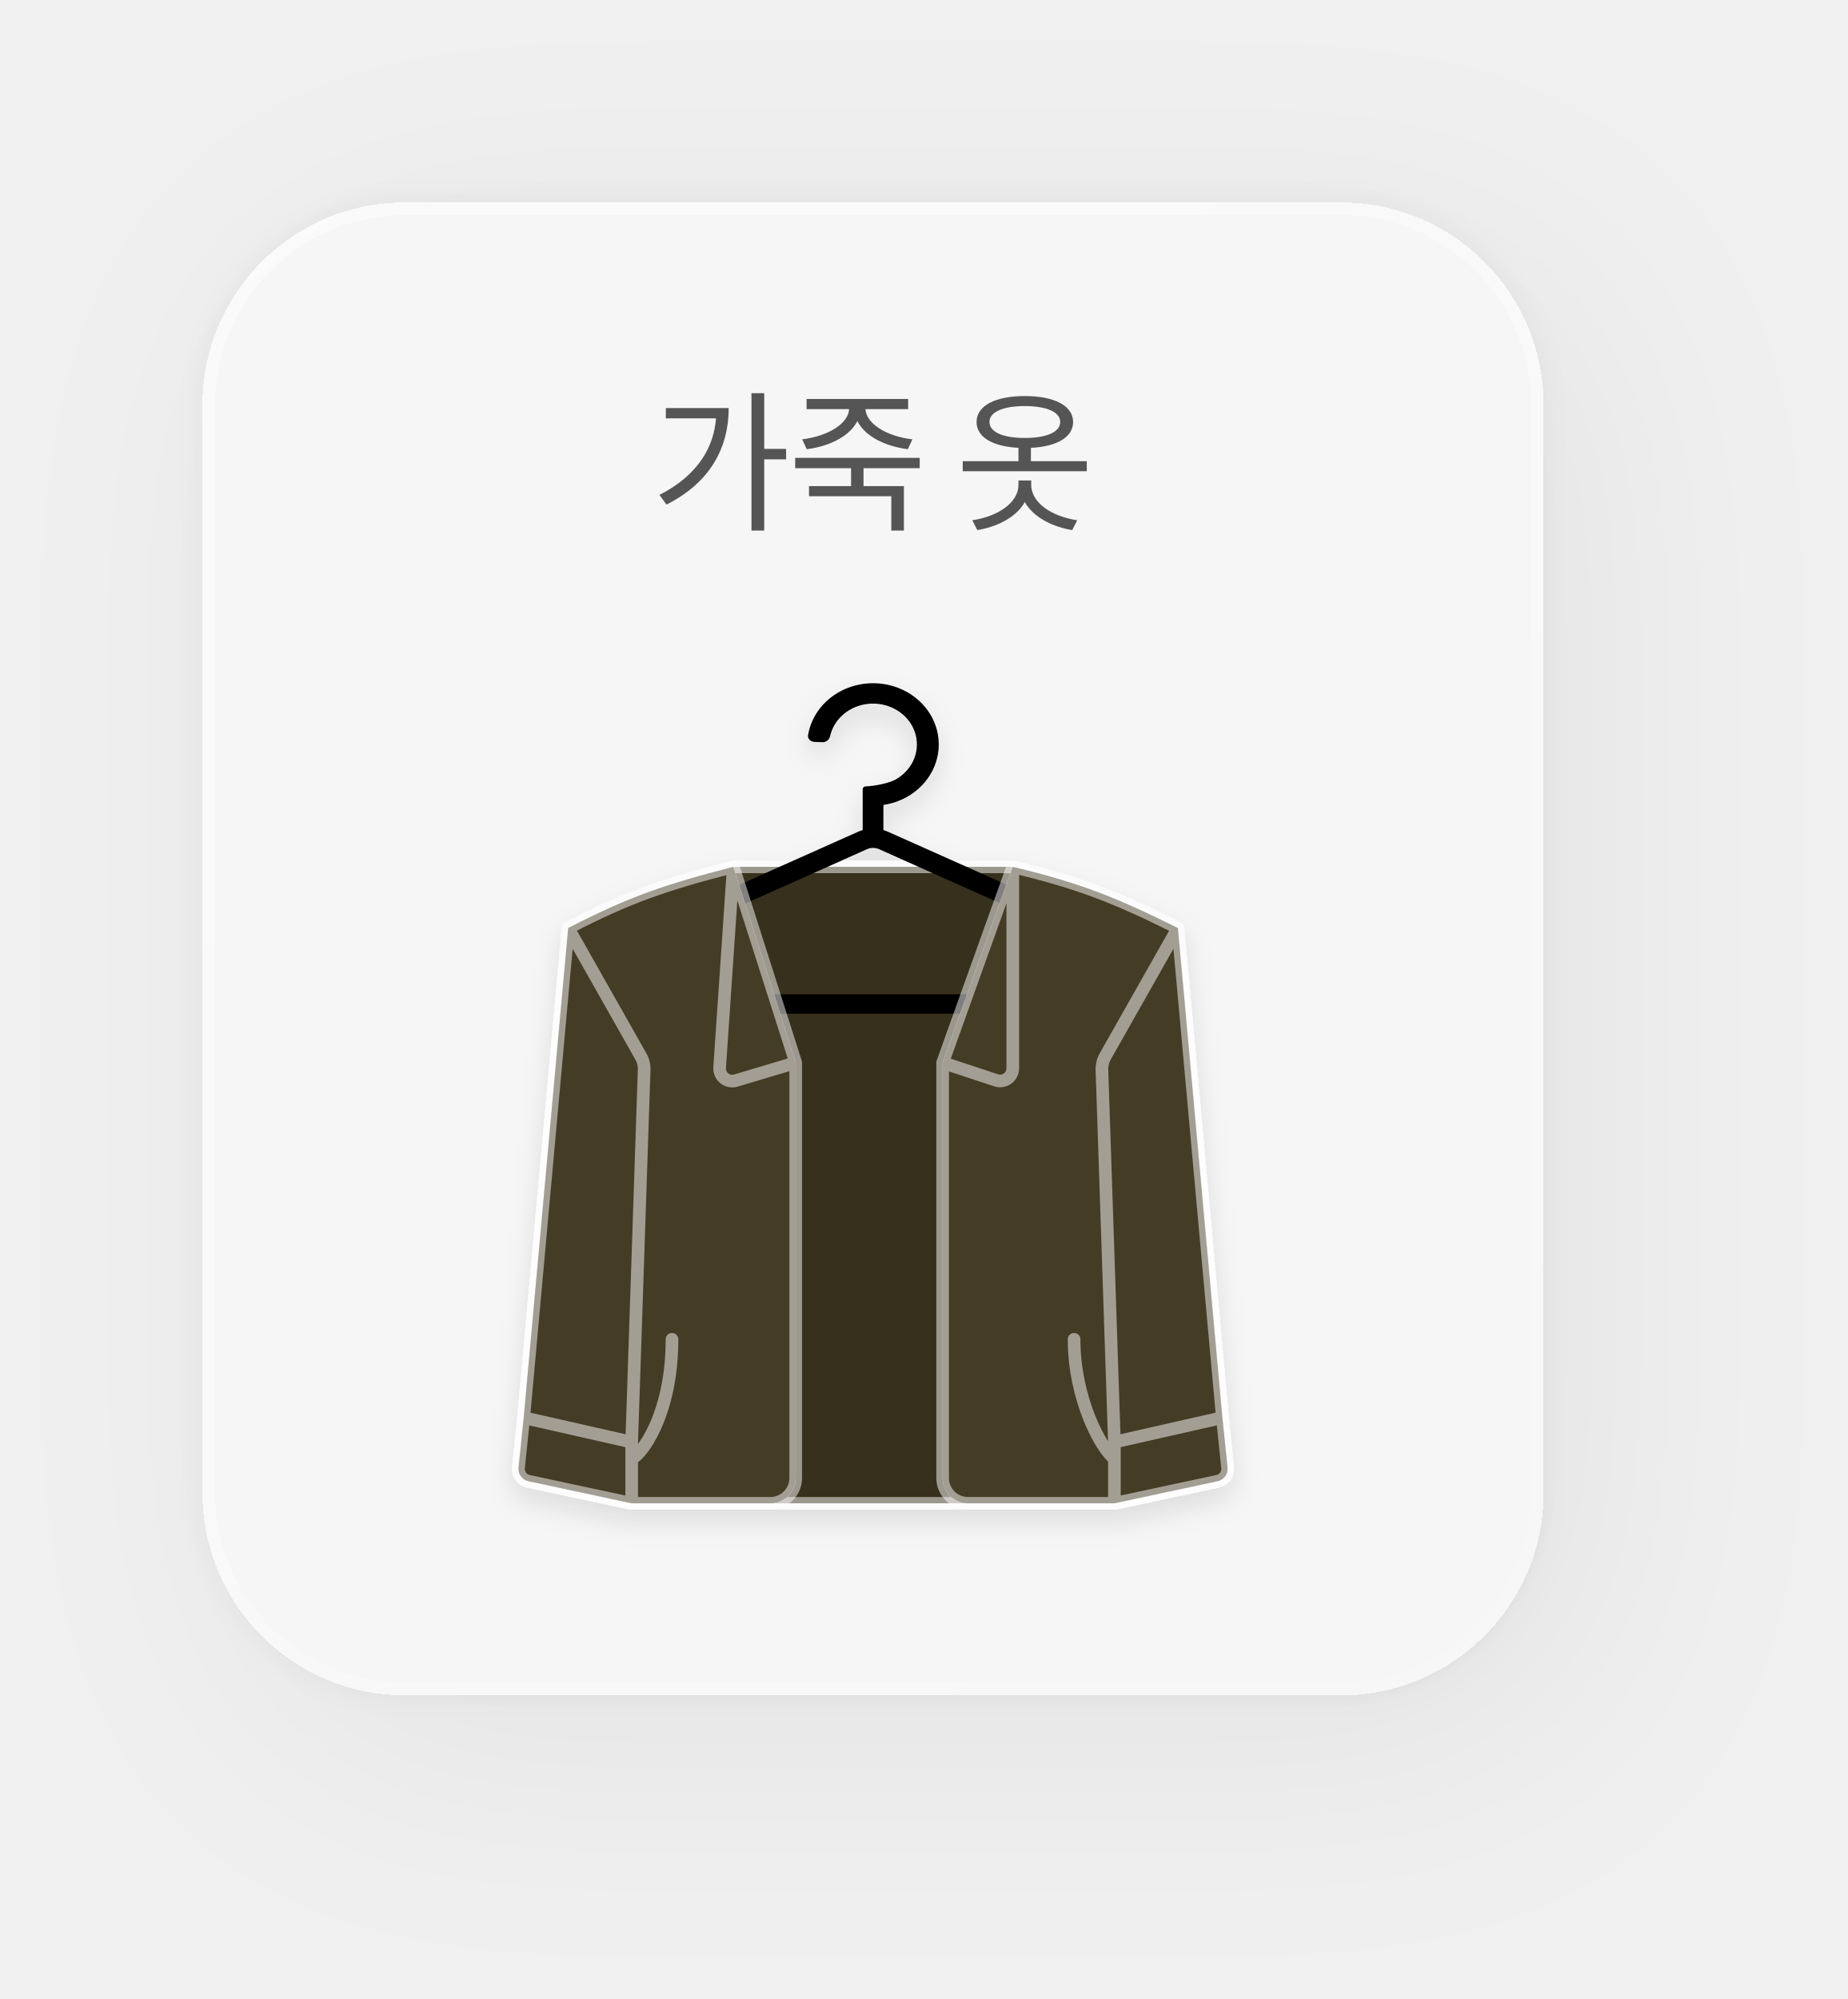
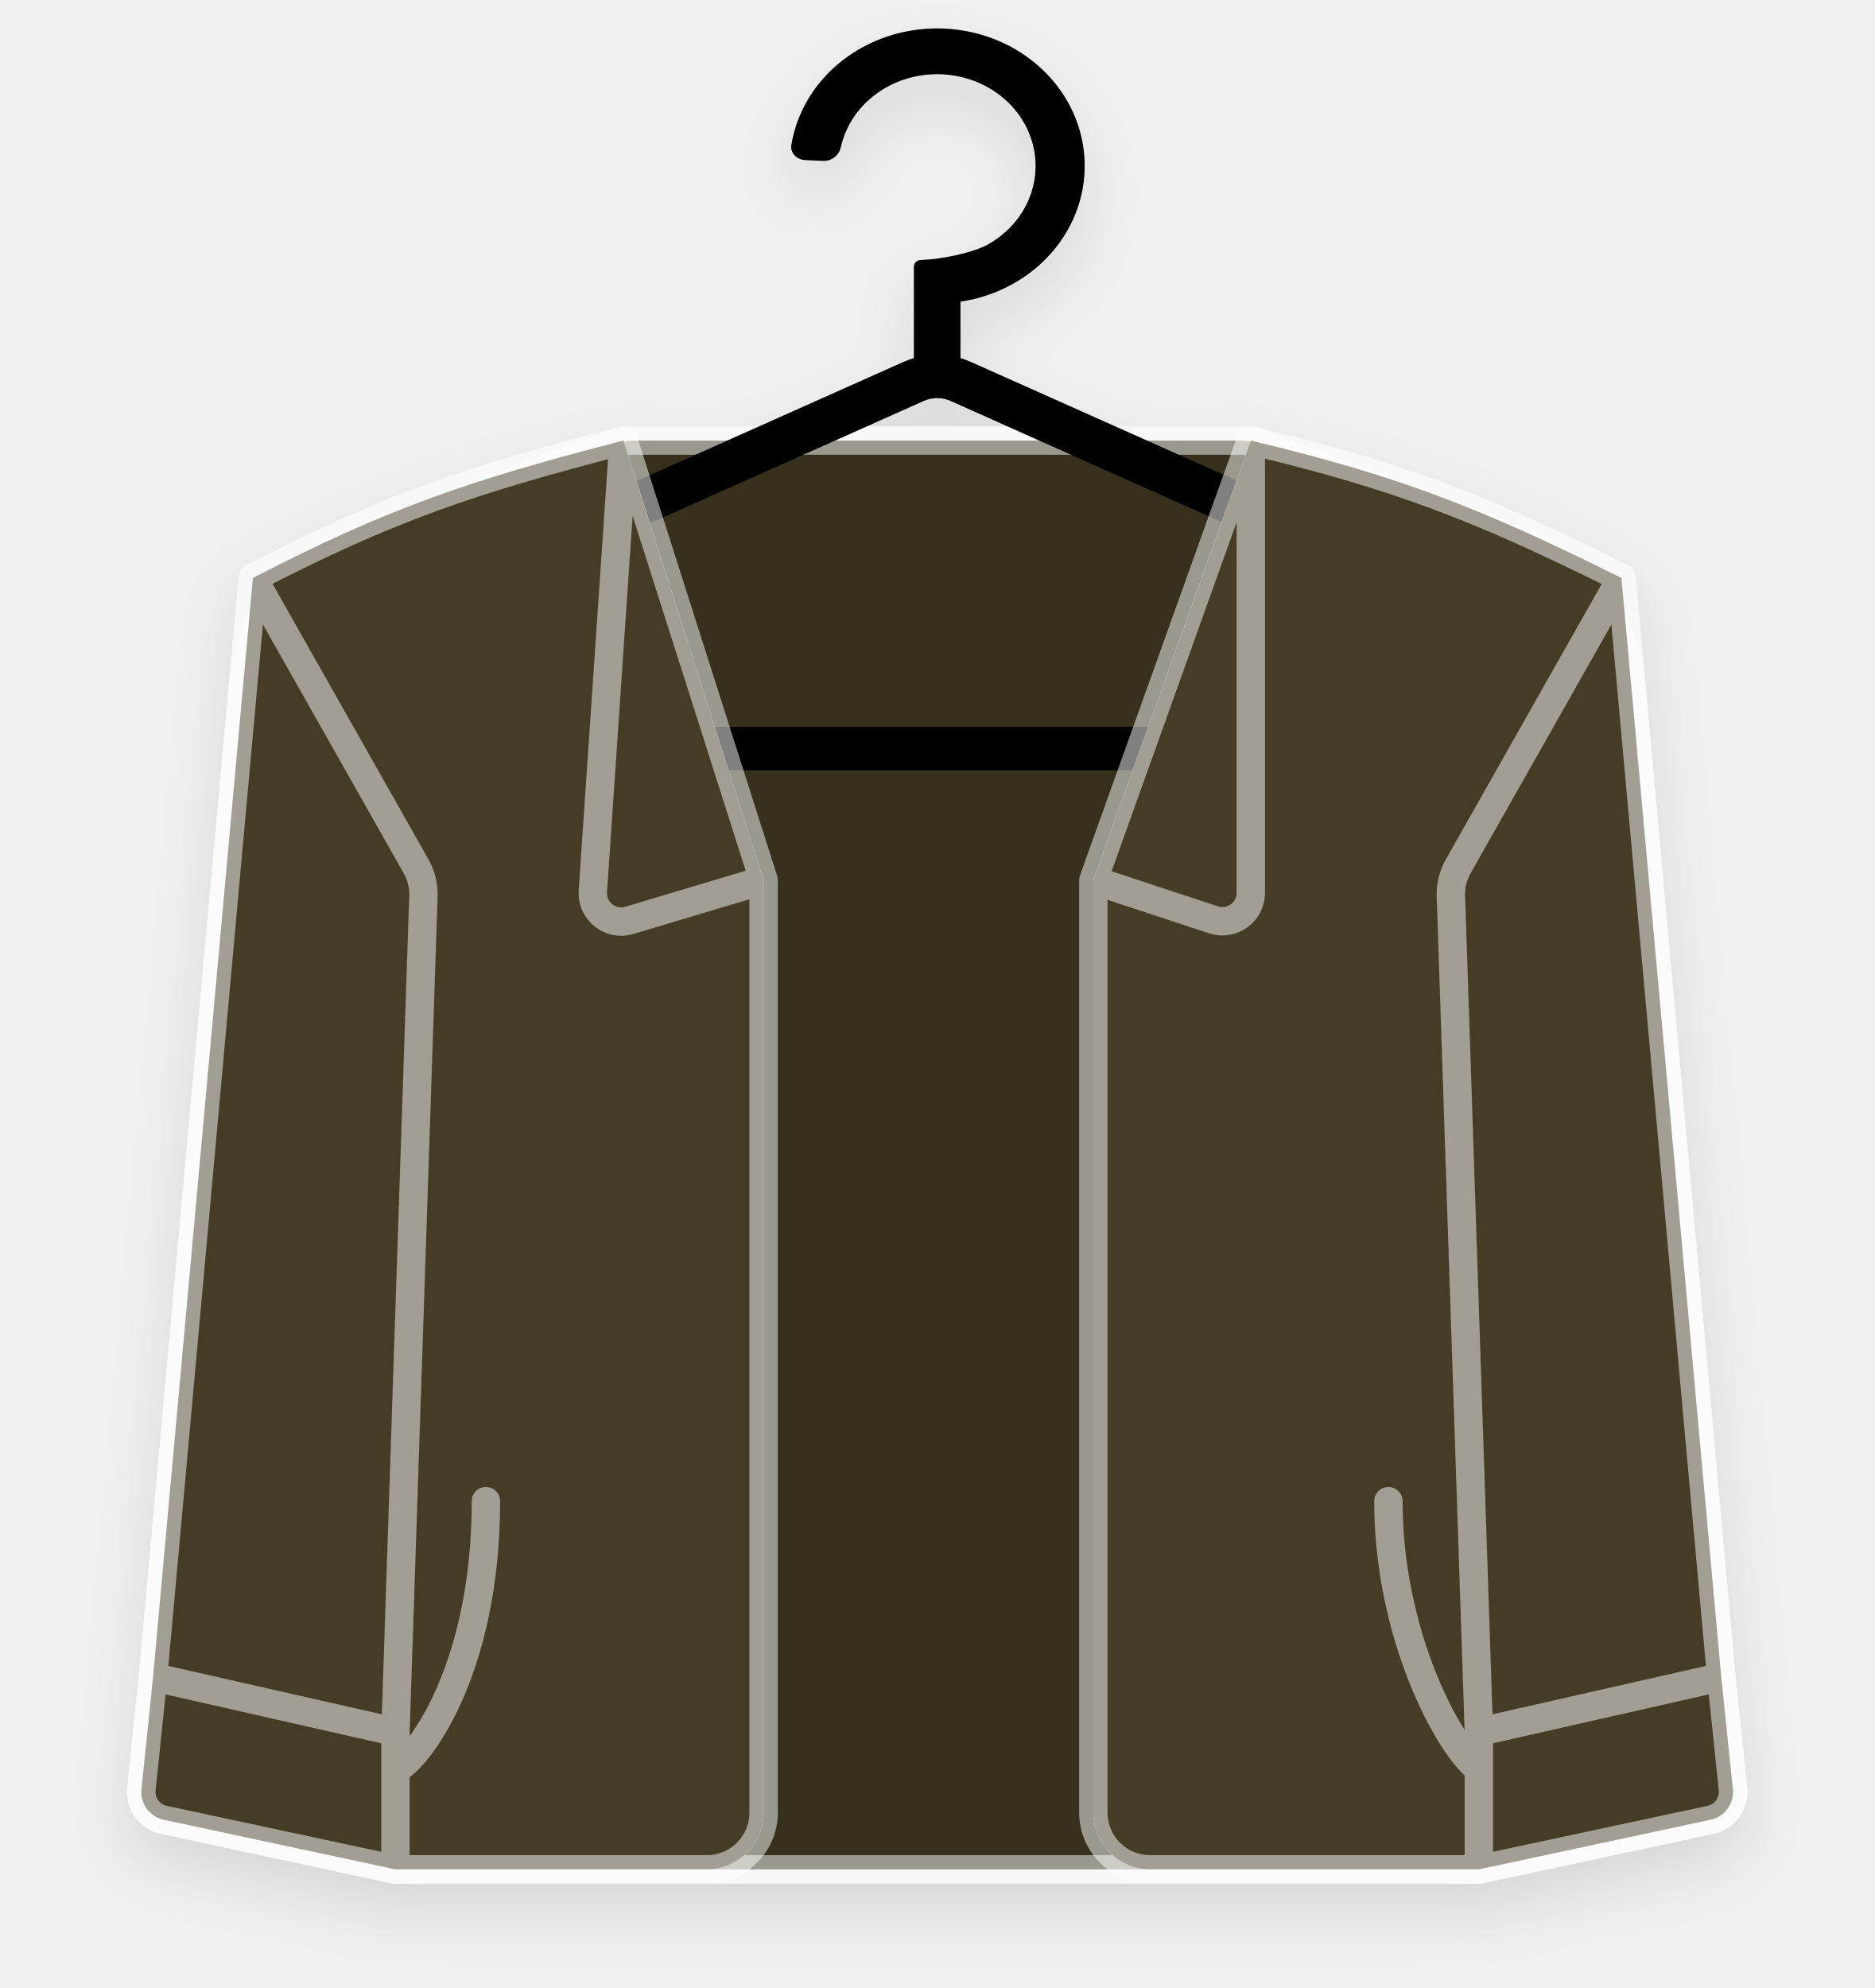
- <svg xmlns="http://www.w3.org/2000/svg" width="146" height="158" viewBox="0 0 146 158" fill="none">
-   <g filter="url(#filter0_bdd_5082_12594)">
-     <rect x="16" y="16" width="106" height="118" rx="16" fill="white" fill-opacity="0.4" shape-rendering="crispEdges" />
-     <rect x="16.5" y="16.5" width="105" height="117" rx="15.5" stroke="url(#paint0_linear_5082_12594)" stroke-opacity="0.5" shape-rendering="crispEdges" />
-     <path d="M59.392 31.076H60.4V41.936H59.392V31.076ZM60.124 35.48H62.128V36.308H60.124V35.48ZM56.62 32.252H57.592C57.592 35.336 56.176 38.12 52.672 39.884L52.12 39.116C55.12 37.592 56.62 35.276 56.62 32.408V32.252ZM52.624 32.252H57.136V33.068H52.624V32.252ZM67.263 36.788H68.247V38.684H67.263V36.788ZM67.107 31.952H67.995V32.276C67.995 34.028 66.003 35.228 63.759 35.504L63.399 34.724C65.343 34.496 67.107 33.512 67.107 32.276V31.952ZM67.527 31.952H68.403V32.276C68.403 33.512 70.167 34.508 72.111 34.724L71.751 35.504C69.507 35.228 67.527 34.028 67.527 32.276V31.952ZM63.747 31.532H71.775V32.336H63.747V31.532ZM62.847 36.188H72.687V37.004H62.847V36.188ZM63.939 38.42H71.439V41.936H70.443V39.224H63.939V38.42ZM76.089 36.452H85.893V37.244H76.089V36.452ZM80.493 37.976H81.345V38.324C81.345 40.256 79.449 41.528 77.241 41.9L76.845 41.12C78.825 40.832 80.493 39.752 80.493 38.324V37.976ZM80.649 37.976H81.501V38.324C81.501 39.752 83.157 40.832 85.137 41.12L84.741 41.9C82.533 41.528 80.649 40.256 80.649 38.324V37.976ZM80.493 35.096H81.477V36.8H80.493V35.096ZM80.997 31.304C83.337 31.304 84.813 32.072 84.813 33.356C84.813 34.64 83.337 35.408 80.997 35.408C78.645 35.408 77.181 34.64 77.181 33.356C77.181 32.072 78.645 31.304 80.997 31.304ZM80.997 32.096C79.269 32.096 78.201 32.564 78.201 33.356C78.201 34.148 79.269 34.616 80.997 34.616C82.713 34.616 83.793 34.148 83.793 33.356C83.793 32.564 82.713 32.096 80.997 32.096Z" fill="#121212" fill-opacity="0.7" />
-     <g filter="url(#filter1_bd_5082_12594)">
-       <path d="M48.453 72.035L57.62 68.637C57.843 68.555 58.078 68.513 58.315 68.513H79.685C79.922 68.513 80.158 68.555 80.38 68.637L89.547 72.035C91.715 72.839 93.228 74.816 93.437 77.118L96.609 112.049L97.019 115.994C97.071 116.502 96.733 116.968 96.233 117.075L88.075 118.822H69H49.925L41.767 117.075C41.267 116.968 40.929 116.502 40.982 115.994L41.391 112.049L44.563 77.118C44.772 74.816 46.285 72.839 48.453 72.035Z" fill="white" />
-       <path d="M48.453 72.035L57.62 68.637C57.843 68.555 58.078 68.513 58.315 68.513H79.685C79.922 68.513 80.158 68.555 80.38 68.637L89.547 72.035C91.715 72.839 93.228 74.816 93.437 77.118L96.609 112.049L97.019 115.994C97.071 116.502 96.733 116.968 96.233 117.075L88.075 118.822H69H49.925L41.767 117.075C41.267 116.968 40.929 116.502 40.982 115.994L41.391 112.049L44.563 77.118C44.772 74.816 46.285 72.839 48.453 72.035Z" fill="#37301D" />
-       <path d="M49.925 118.822L41.767 117.075C41.267 116.968 40.929 116.502 40.982 115.994L41.391 112.049M49.925 118.822H69H88.075M49.925 118.822V113.984M50.929 83.992L49.925 113.984M41.391 112.049L44.563 77.118C44.772 74.816 46.285 72.839 48.453 72.035L57.62 68.637C57.843 68.555 58.078 68.513 58.315 68.513H79.685C79.922 68.513 80.158 68.555 80.38 68.637L89.547 72.035C91.715 72.839 93.228 74.816 93.437 77.118L96.609 112.049M41.391 112.049L49.925 113.984M88.075 118.822L96.233 117.075C96.733 116.968 97.071 116.502 97.019 115.994L96.609 112.049M88.075 118.822V113.984M87.072 83.992L88.075 113.984M96.609 112.049L88.075 113.984" stroke="white" stroke-opacity="0.5" stroke-linecap="round" />
-       <path fill-rule="evenodd" clip-rule="evenodd" d="M71.68 62.99C71.107 63.312 70.475 63.526 69.82 63.623V65.608C69.943 65.644 70.064 65.688 70.182 65.741L91.538 75.275C94.163 76.447 93.267 80.122 90.356 80.122H47.644C44.733 80.122 43.837 76.447 46.462 75.275L67.818 65.741C67.936 65.688 68.057 65.644 68.18 65.608V62.388C68.18 62.259 68.291 62.155 68.429 62.155C69.151 62.129 70.265 61.901 70.787 61.608C71.374 61.278 71.843 60.794 72.135 60.217C72.426 59.639 72.528 58.993 72.426 58.362C72.324 57.731 72.023 57.142 71.562 56.669C71.101 56.197 70.5 55.863 69.835 55.709C69.17 55.555 68.471 55.589 67.826 55.805C67.182 56.021 66.621 56.411 66.213 56.924C65.915 57.301 65.71 57.731 65.608 58.185C65.547 58.461 65.295 58.679 64.993 58.666L64.356 58.638C64.054 58.625 63.818 58.386 63.864 58.107C63.991 57.334 64.318 56.599 64.82 55.965C65.431 55.195 66.273 54.611 67.24 54.286C68.207 53.962 69.255 53.912 70.253 54.143C71.25 54.374 72.151 54.875 72.843 55.583C73.535 56.291 73.986 57.175 74.138 58.122C74.291 59.069 74.139 60.037 73.702 60.904C73.264 61.77 72.561 62.496 71.68 62.99ZM69.473 67.12L90.829 76.654C91.879 77.123 91.521 78.593 90.356 78.593H47.644C46.479 78.593 46.121 77.123 47.171 76.654L68.527 67.12C68.826 66.987 69.174 66.987 69.473 67.12Z" fill="black" />
-       <path d="M44.905 73.35C49.673 70.884 52.572 69.896 57.956 68.513L62.889 83.992V116.822C62.889 117.926 61.993 118.822 60.889 118.822H49.925L41.767 117.075C41.267 116.968 40.929 116.502 40.982 115.994L41.391 112.049L44.905 73.35Z" fill="white" />
-       <path d="M44.905 73.35C49.673 70.884 52.572 69.896 57.956 68.513L62.889 83.992V116.822C62.889 117.926 61.993 118.822 60.889 118.822H49.925L41.767 117.075C41.267 116.968 40.929 116.502 40.982 115.994L41.391 112.049L44.905 73.35Z" fill="#453C26" />
-       <path d="M96.233 117.075L88.075 118.822H76.5C75.395 118.822 74.5 117.926 74.5 116.822V83.992L80.044 68.513C85.223 69.753 88.078 70.851 93.095 73.35L96.609 112.049L97.019 115.994C97.071 116.502 96.733 116.968 96.233 117.075Z" fill="white" />
-       <path d="M96.233 117.075L88.075 118.822H76.5C75.395 118.822 74.5 117.926 74.5 116.822V83.992L80.044 68.513C85.223 69.753 88.078 70.851 93.095 73.35L96.609 112.049L97.019 115.994C97.071 116.502 96.733 116.968 96.233 117.075Z" fill="#453C26" />
-       <path d="M57.956 68.513C52.572 69.896 49.673 70.884 44.905 73.35M57.956 68.513L62.889 83.992M57.956 68.513L56.876 84.382C56.828 85.079 57.491 85.608 58.16 85.408L62.889 83.992M44.905 73.35L41.391 112.049M44.905 73.35L50.651 83.503C50.833 83.823 50.922 84.187 50.91 84.555L49.925 113.984M49.925 118.822L41.767 117.075C41.267 116.968 40.929 116.502 40.982 115.994L41.391 112.049M49.925 118.822H60.889C61.993 118.822 62.889 117.926 62.889 116.822V83.992M49.925 118.822V115.286M41.391 112.049L49.925 113.984M49.925 113.984V115.286M80.044 68.513C85.223 69.753 88.078 70.851 93.095 73.35M80.044 68.513L74.5 83.992M80.044 68.513V84.439C80.044 85.12 79.377 85.602 78.73 85.388L74.5 83.992M88.075 118.822L96.233 117.075C96.733 116.968 97.071 116.502 97.019 115.994L96.609 112.049M88.075 118.822H76.5C75.395 118.822 74.5 117.926 74.5 116.822V83.992M88.075 118.822V115.286M93.095 73.35L96.609 112.049M93.095 73.35L87.349 83.503C87.167 83.823 87.078 84.187 87.09 84.555L88.075 113.984M96.609 112.049L88.075 113.984M88.075 113.984V115.286M88.075 115.286C87.013 114.5 84.889 110.572 84.889 105.858M49.925 115.286C50.579 115.09 53.111 111.986 53.111 105.858" stroke="white" stroke-opacity="0.5" stroke-linecap="round" stroke-linejoin="round" />
-     </g>
+ <svg xmlns="http://www.w3.org/2000/svg" width="66" height="70" viewBox="0 0 66 70" fill="none">
+   <g filter="url(#filter0_bd_5082_12596)">
+     <path d="M12.453 19.035L21.62 15.637C21.843 15.555 22.078 15.513 22.315 15.513H43.685C43.922 15.513 44.158 15.555 44.38 15.637L53.547 19.035C55.715 19.839 57.228 21.816 57.437 24.119L60.609 59.05L61.019 62.994C61.071 63.502 60.733 63.968 60.233 64.075L52.075 65.822H33H13.925L5.767 64.075C5.267 63.968 4.929 63.502 4.982 62.994L5.391 59.05L8.563 24.119C8.772 21.816 10.285 19.839 12.453 19.035Z" fill="white" />
+     <path d="M12.453 19.035L21.62 15.637C21.843 15.555 22.078 15.513 22.315 15.513H43.685C43.922 15.513 44.158 15.555 44.38 15.637L53.547 19.035C55.715 19.839 57.228 21.816 57.437 24.119L60.609 59.05L61.019 62.994C61.071 63.502 60.733 63.968 60.233 64.075L52.075 65.822H33H13.925L5.767 64.075C5.267 63.968 4.929 63.502 4.982 62.994L5.391 59.05L8.563 24.119C8.772 21.816 10.285 19.839 12.453 19.035Z" fill="#37301D" />
+     <path d="M13.925 65.822L5.767 64.075C5.267 63.968 4.929 63.502 4.982 62.994L5.391 59.05M13.925 65.822H33H52.075M13.925 65.822V60.984M14.929 30.992L13.925 60.984M5.391 59.05L8.563 24.119C8.772 21.816 10.285 19.839 12.453 19.035L21.62 15.637C21.843 15.555 22.078 15.513 22.315 15.513H43.685C43.922 15.513 44.158 15.555 44.38 15.637L53.547 19.035C55.715 19.839 57.228 21.816 57.437 24.119L60.609 59.05M5.391 59.05L13.925 60.984M52.075 65.822L60.233 64.075C60.733 63.968 61.071 63.502 61.019 62.994L60.609 59.05M52.075 65.822V60.984M51.072 30.992L52.075 60.984M60.609 59.05L52.075 60.984" stroke="white" stroke-opacity="0.5" stroke-linecap="round" />
+     <path fill-rule="evenodd" clip-rule="evenodd" d="M35.68 9.99C35.107 10.312 34.475 10.526 33.821 10.623V12.608C33.943 12.644 34.064 12.688 34.182 12.741L55.538 22.275C58.163 23.447 57.267 27.122 54.356 27.122H11.643C8.733 27.122 7.837 23.447 10.462 22.275L31.818 12.741C31.936 12.688 32.057 12.644 32.18 12.608V9.388C32.18 9.259 32.291 9.155 32.429 9.155C33.151 9.129 34.265 8.9 34.787 8.608C35.374 8.278 35.843 7.794 36.135 7.217C36.426 6.639 36.528 5.993 36.426 5.362C36.324 4.731 36.023 4.142 35.562 3.67C35.101 3.197 34.5 2.863 33.835 2.709C33.17 2.555 32.471 2.589 31.826 2.805C31.182 3.021 30.621 3.411 30.213 3.924C29.915 4.301 29.71 4.731 29.608 5.185C29.547 5.461 29.295 5.679 28.993 5.666L28.356 5.638C28.054 5.625 27.818 5.385 27.864 5.107C27.991 4.334 28.318 3.599 28.82 2.965C29.431 2.195 30.273 1.611 31.24 1.286C32.207 0.962 33.255 0.912 34.253 1.143C35.25 1.374 36.151 1.875 36.843 2.583C37.535 3.292 37.986 4.175 38.138 5.122C38.291 6.069 38.139 7.037 37.702 7.904C37.264 8.77 36.561 9.496 35.68 9.99ZM33.473 14.12L54.829 23.654C55.879 24.123 55.521 25.593 54.356 25.593H11.643C10.479 25.593 10.121 24.123 11.171 23.654L32.527 14.12C32.826 13.986 33.174 13.986 33.473 14.12Z" fill="black" />
+     <path d="M8.905 20.35C13.673 17.884 16.572 16.896 21.956 15.513L26.889 30.992V63.822C26.889 64.926 25.994 65.822 24.889 65.822H13.925L5.767 64.075C5.267 63.968 4.929 63.502 4.982 62.994L5.391 59.05L8.905 20.35Z" fill="white" />
+     <path d="M8.905 20.35C13.673 17.884 16.572 16.896 21.956 15.513L26.889 30.992V63.822C26.889 64.926 25.994 65.822 24.889 65.822H13.925L5.767 64.075C5.267 63.968 4.929 63.502 4.982 62.994L5.391 59.05L8.905 20.35Z" fill="#453C26" />
+     <path d="M60.233 64.075L52.075 65.822H40.5C39.395 65.822 38.5 64.926 38.5 63.822V30.992L44.044 15.513C49.223 16.753 52.078 17.851 57.095 20.35L60.609 59.05L61.019 62.994C61.071 63.502 60.733 63.968 60.233 64.075Z" fill="white" />
+     <path d="M60.233 64.075L52.075 65.822H40.5C39.395 65.822 38.5 64.926 38.5 63.822V30.992L44.044 15.513C49.223 16.753 52.078 17.851 57.095 20.35L60.609 59.05L61.019 62.994C61.071 63.502 60.733 63.968 60.233 64.075Z" fill="#453C26" />
+     <path d="M21.956 15.513C16.572 16.896 13.673 17.884 8.905 20.35M21.956 15.513L26.889 30.992M21.956 15.513L20.876 31.382C20.828 32.079 21.491 32.608 22.16 32.408L26.889 30.992M8.905 20.35L5.391 59.05M8.905 20.35L14.651 30.503C14.833 30.823 14.922 31.187 14.91 31.555L13.925 60.984M13.925 65.822L5.767 64.075C5.267 63.968 4.929 63.502 4.982 62.994L5.391 59.05M13.925 65.822H24.889C25.994 65.822 26.889 64.926 26.889 63.822V30.992M13.925 65.822V62.286M5.391 59.05L13.925 60.984M13.925 60.984V62.286M44.044 15.513C49.223 16.753 52.078 17.851 57.095 20.35M44.044 15.513L38.5 30.992M44.044 15.513V31.439C44.044 32.12 43.377 32.602 42.73 32.388L38.5 30.992M52.075 65.822L60.233 64.075C60.733 63.968 61.071 63.502 61.019 62.994L60.609 59.05M52.075 65.822H40.5C39.395 65.822 38.5 64.926 38.5 63.822V30.992M52.075 65.822V62.286M57.095 20.35L60.609 59.05M57.095 20.35L51.349 30.503C51.167 30.823 51.078 31.187 51.09 31.555L52.075 60.984M60.609 59.05L52.075 60.984M52.075 60.984V62.286M52.075 62.286C51.013 61.5 48.889 57.572 48.889 52.858M13.925 62.286C14.579 62.09 17.111 58.986 17.111 52.858" stroke="white" stroke-opacity="0.5" stroke-linecap="round" stroke-linejoin="round" />
  </g>
  <defs>
-     <filter id="filter0_bdd_5082_12594" x="-4" y="-4" width="150" height="162" filterUnits="userSpaceOnUse" color-interpolation-filters="sRGB">
-       <feFlood flood-opacity="0" result="BackgroundImageFix" />
-       <feGaussianBlur in="BackgroundImageFix" stdDeviation="10" />
-       <feComposite in2="SourceAlpha" operator="in" result="effect1_backgroundBlur_5082_12594" />
-       <feColorMatrix in="SourceAlpha" type="matrix" values="0 0 0 0 0 0 0 0 0 0 0 0 0 0 0 0 0 0 127 0" result="hardAlpha" />
-       <feOffset dx="4" dy="4" />
-       <feGaussianBlur stdDeviation="10" />
-       <feComposite in2="hardAlpha" operator="out" />
-       <feColorMatrix type="matrix" values="0 0 0 0 0 0 0 0 0 0 0 0 0 0 0 0 0 0 0.05 0" />
-       <feBlend mode="normal" in2="effect1_backgroundBlur_5082_12594" result="effect2_dropShadow_5082_12594" />
-       <feColorMatrix in="SourceAlpha" type="matrix" values="0 0 0 0 0 0 0 0 0 0 0 0 0 0 0 0 0 0 127 0" result="hardAlpha" />
-       <feOffset />
-       <feGaussianBlur stdDeviation="1" />
-       <feComposite in2="hardAlpha" operator="out" />
-       <feColorMatrix type="matrix" values="0 0 0 0 0 0 0 0 0 0 0 0 0 0 0 0 0 0 0.05 0" />
-       <feBlend mode="normal" in2="effect2_dropShadow_5082_12594" result="effect3_dropShadow_5082_12594" />
-       <feBlend mode="normal" in="SourceGraphic" in2="effect3_dropShadow_5082_12594" result="shape" />
-     </filter>
-     <filter id="filter1_bd_5082_12594" x="30.476" y="44" width="77.048" height="85.322" filterUnits="userSpaceOnUse" color-interpolation-filters="sRGB">
+     <filter id="filter0_bd_5082_12596" x="-5.524" y="-9" width="77.048" height="85.322" filterUnits="userSpaceOnUse" color-interpolation-filters="sRGB">
      <feFlood flood-opacity="0" result="BackgroundImageFix" />
      <feGaussianBlur in="BackgroundImageFix" stdDeviation="5" />
-       <feComposite in2="SourceAlpha" operator="in" result="effect1_backgroundBlur_5082_12594" />
+       <feComposite in2="SourceAlpha" operator="in" result="effect1_backgroundBlur_5082_12596" />
      <feColorMatrix in="SourceAlpha" type="matrix" values="0 0 0 0 0 0 0 0 0 0 0 0 0 0 0 0 0 0 127 0" result="hardAlpha" />
      <feOffset dy="1" />
      <feGaussianBlur stdDeviation="1" />
      <feComposite in2="hardAlpha" operator="out" />
      <feColorMatrix type="matrix" values="0 0 0 0 0 0 0 0 0 0 0 0 0 0 0 0 0 0 0.1 0" />
-       <feBlend mode="normal" in2="effect1_backgroundBlur_5082_12594" result="effect2_dropShadow_5082_12594" />
-       <feBlend mode="normal" in="SourceGraphic" in2="effect2_dropShadow_5082_12594" result="shape" />
+       <feBlend mode="normal" in2="effect1_backgroundBlur_5082_12596" result="effect2_dropShadow_5082_12596" />
+       <feBlend mode="normal" in="SourceGraphic" in2="effect2_dropShadow_5082_12596" result="shape" />
    </filter>
-     <linearGradient id="paint0_linear_5082_12594" x1="28.046" y1="16" x2="137.125" y2="165.064" gradientUnits="userSpaceOnUse">
-       <stop stop-color="white" />
-       <stop offset="1" stop-color="white" stop-opacity="0" />
-     </linearGradient>
  </defs>
</svg>
